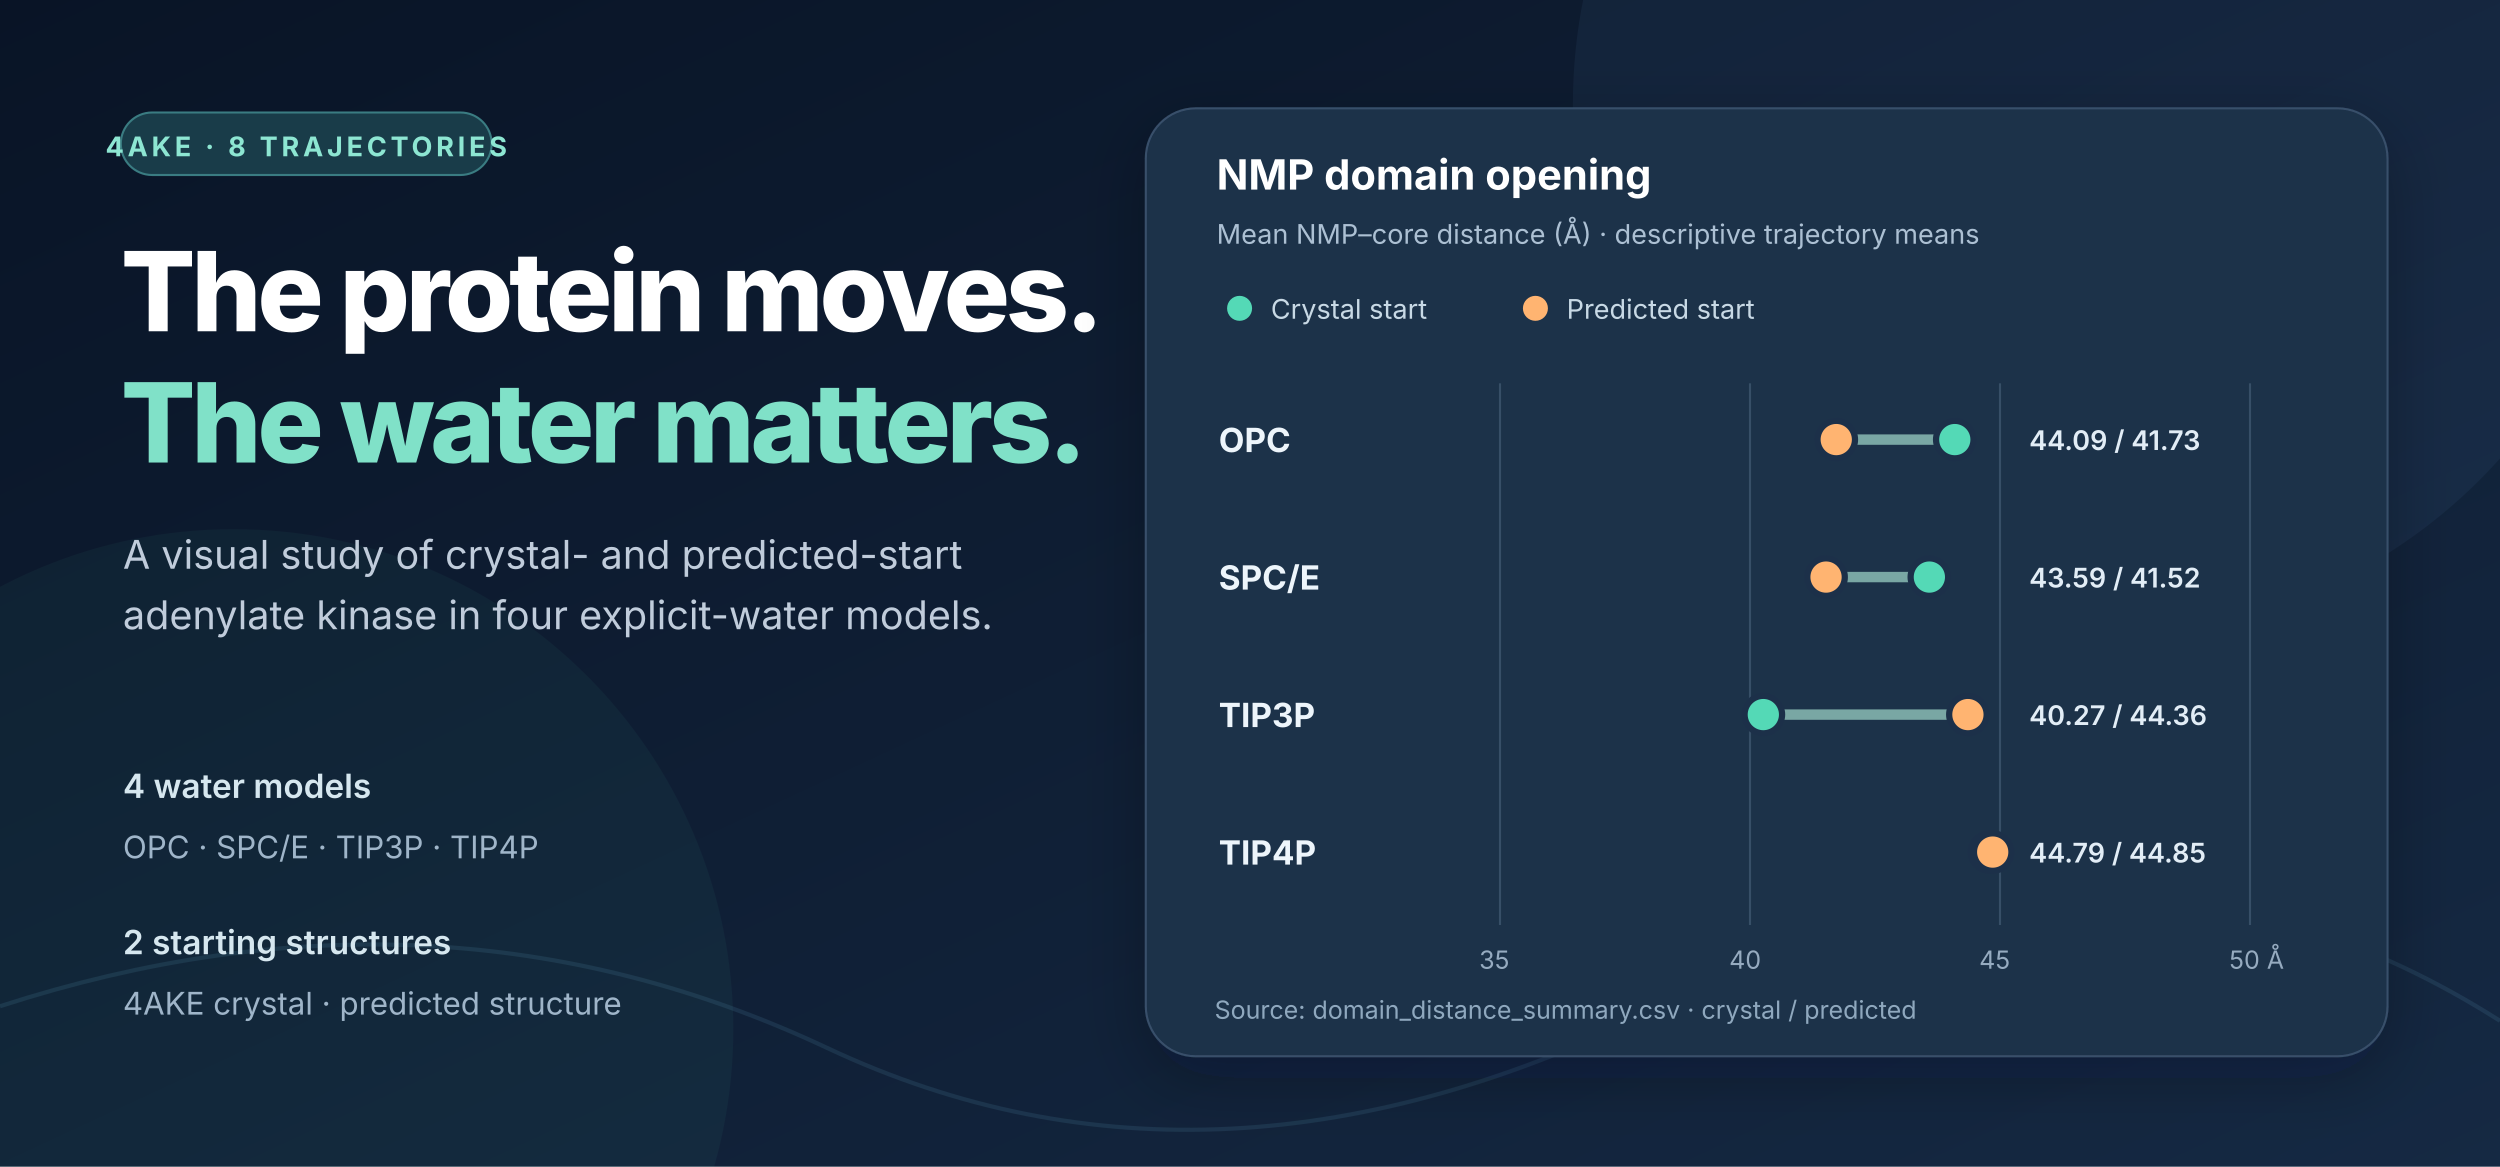
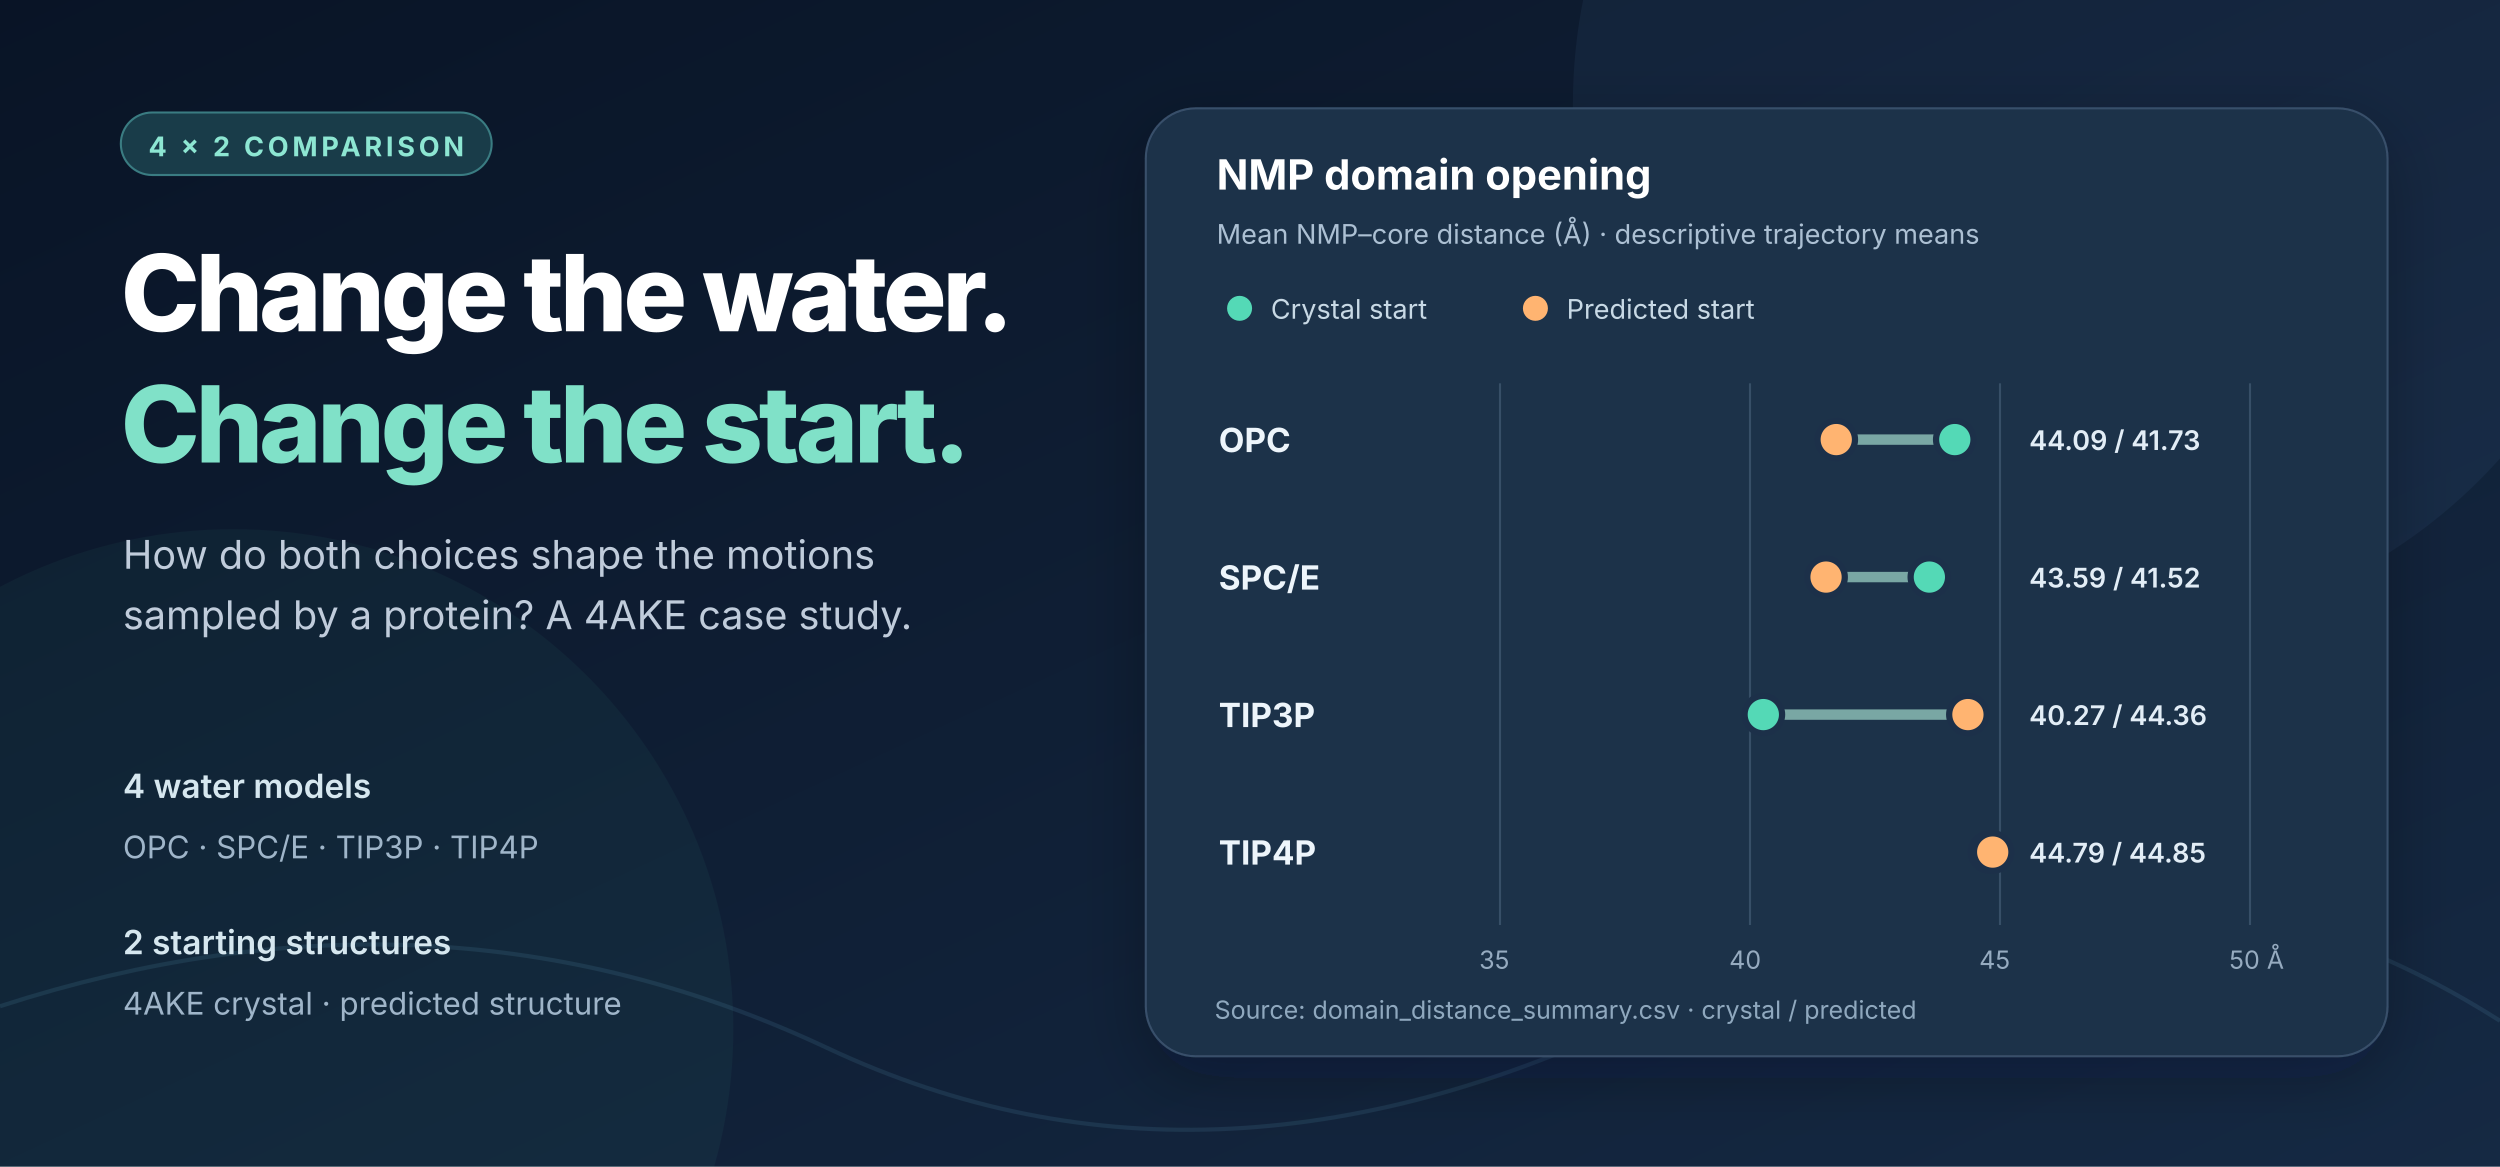
<svg xmlns="http://www.w3.org/2000/svg" width="1200" height="560" viewBox="0 0 1200 560" role="img" aria-labelledby="title desc">
  <defs>
    <linearGradient id="bg" x1="0" y1="0" x2="1" y2="1">
      <stop stop-color="#091426" />
      <stop offset="1" stop-color="#152943" />
    </linearGradient>
    <linearGradient id="line" x1="0" y1="0" x2="1" y2="0">
      <stop stop-color="#57e3c0" />
      <stop offset="1" stop-color="#80b8ff" />
    </linearGradient>
    <filter id="shadow" x="-20%" y="-20%" width="140%" height="140%">
      <feDropShadow dx="0" dy="10" stdDeviation="16" flood-color="#030914" flood-opacity=".28" />
    </filter>
  </defs>
  <rect width="1200" height="560" fill="url(#bg)" />
  <circle cx="112" cy="494" r="240" fill="#57e3c0" opacity=".045" />
  <circle cx="1010" cy="50" r="255" fill="#80b8ff" opacity=".055" />
  <path d="M0 483 Q210 415 397 503 T800 482 T1200 490" fill="none" stroke="#6dbbd9" opacity=".12" stroke-width="2" />
  <g font-family="Inter, ui-sans-serif, system-ui, sans-serif">
    <rect x="58" y="54" width="178" height="30" rx="15" fill="#193c49" stroke="#3a7c82" />
-     <text x="147" y="75" text-anchor="middle" fill="#8de6d2" font-size="13" font-weight="700" letter-spacing="1.8">4AKE · 8 TRAJECTORIES</text>
-     <text x="58" y="159" fill="#ffffff" font-size="53" font-weight="760" letter-spacing="-2">The protein moves.</text>
-     <text x="58" y="222" fill="#80e1c8" font-size="53" font-weight="760" letter-spacing="-2">The water matters.</text>
-     <text x="59" y="273" fill="#c0ccdb" font-size="19">A visual study of crystal- and predicted-start</text>
-     <text x="59" y="302" fill="#c0ccdb" font-size="19">adenylate kinase in four explicit-water models.</text>
+     <text x="147" y="75" text-anchor="middle" fill="#8de6d2" font-size="13" font-weight="700" letter-spacing="1.8">4 × 2 COMPARISON</text>
+     <text x="58" y="159" fill="#ffffff" font-size="51" font-weight="760" letter-spacing="-2">Change the water.</text>
+     <text x="58" y="222" fill="#80e1c8" font-size="51" font-weight="760" letter-spacing="-2">Change the start.</text>
+     <text x="59" y="273" fill="#c0ccdb" font-size="19">How do both choices shape the motions</text>
+     <text x="59" y="302" fill="#c0ccdb" font-size="19">sampled by a protein? A 4AKE case study.</text>
    <path d="M60 349 H486" stroke="url(#line)" stroke-width="2" opacity=".6" />
    <text x="59" y="383" fill="#d6e7ef" font-size="16" font-weight="600">4 water models</text>
    <text x="59" y="412" fill="#9fb5c9" font-size="15">OPC · SPC/E · TIP3P · TIP4P</text>
    <text x="59" y="458" fill="#d6e7ef" font-size="16" font-weight="600">2 starting structures</text>
    <text x="59" y="487" fill="#9fb5c9" font-size="15">4AKE crystal · predicted structure</text>
    <rect x="550" y="52" width="596" height="455" rx="24" fill="#1c3049" stroke="#39506a" filter="url(#shadow)" />
    <text x="584" y="91" fill="#ffffff" font-size="20" font-weight="700">NMP domain opening</text>
    <text x="584" y="117" fill="#acc0d3" font-size="13">Mean NMP–core distance (Å) · descriptive trajectory means</text>
    <circle cx="595" cy="148" r="6" fill="#54d9b6" />
    <text x="610" y="153" fill="#c8d9e5" font-size="13">Crystal start</text>
    <circle cx="737" cy="148" r="6" fill="#ffb471" />
    <text x="752" y="153" fill="#c8d9e5" font-size="13">Predicted start</text>
    <g stroke="#456078" stroke-width="1">
      <path d="M720 184 V444 M840 184 V444 M960 184 V444 M1080 184 V444" opacity=".65" />
    </g>
    <g fill="#96abc0" font-size="12">
      <text x="710" y="465">35</text>
      <text x="830" y="465">40</text>
      <text x="950" y="465">45</text>
      <text x="1070" y="465">50 Å</text>
    </g>
    <g font-size="16" font-weight="700" fill="#edf5fb">
      <text x="585" y="217">OPC</text>
      <text x="585" y="283">SPC/E</text>
      <text x="585" y="349">TIP3P</text>
      <text x="585" y="415">TIP4P</text>
    </g>
    <g stroke-width="5" stroke-linecap="round">
      <path d="M881.4 211 H938.3" stroke="#79a7a4" />
      <path d="M876.5 277 H926.1" stroke="#79a7a4" />
      <path d="M846.4 343 H944.6" stroke="#79a7a4" />
      <path d="M954.9 409 H956.5" stroke="#79a7a4" />
    </g>
    <g fill="#54d9b6" stroke="#1c3049" stroke-width="3">
      <circle cx="938.3" cy="211" r="9" />
      <circle cx="926.1" cy="277" r="9" />
      <circle cx="846.4" cy="343" r="9" />
      <circle cx="954.9" cy="409" r="9" />
    </g>
    <g fill="#ffb471" stroke="#1c3049" stroke-width="3">
      <circle cx="881.4" cy="211" r="9" />
      <circle cx="876.5" cy="277" r="9" />
      <circle cx="944.6" cy="343" r="9" />
      <circle cx="956.5" cy="409" r="9" />
    </g>
    <g fill="#e2edf6" font-size="13" font-weight="600">
      <text x="974" y="216">44.09 / 41.73</text>
      <text x="974" y="282">43.59 / 41.52</text>
      <text x="974" y="348">40.27 / 44.36</text>
      <text x="974" y="414">44.79 / 44.85</text>
    </g>
    <text x="583" y="489" fill="#8fa8be" font-size="12">Source: domain_distance_summary.csv · crystal / predicted</text>
  </g>
</svg>
